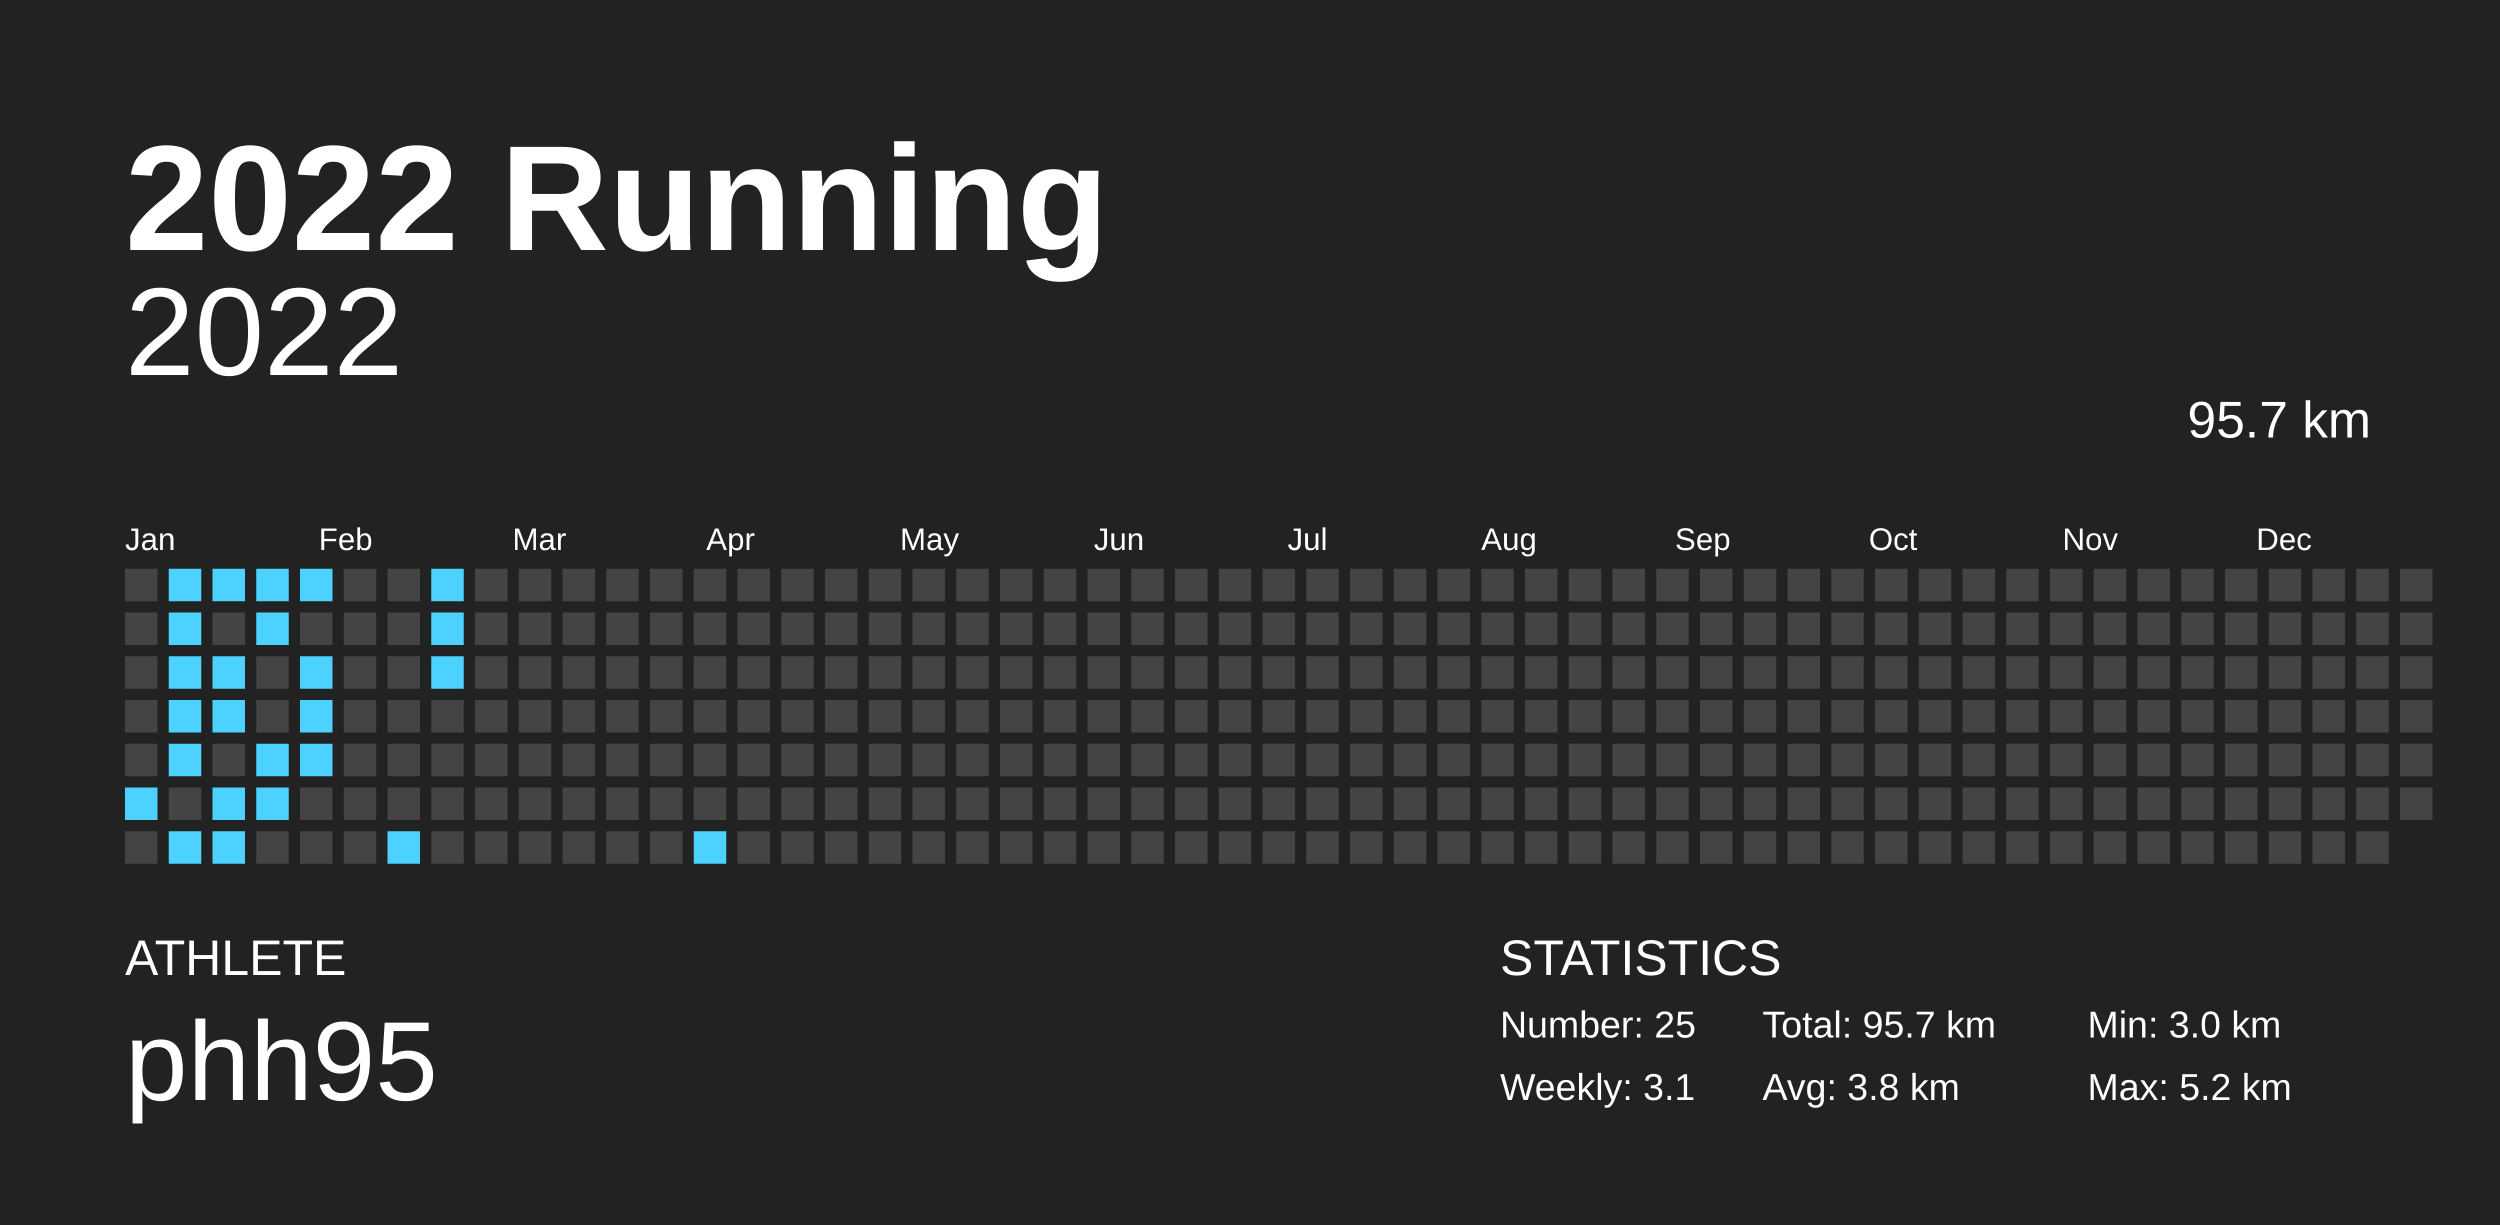
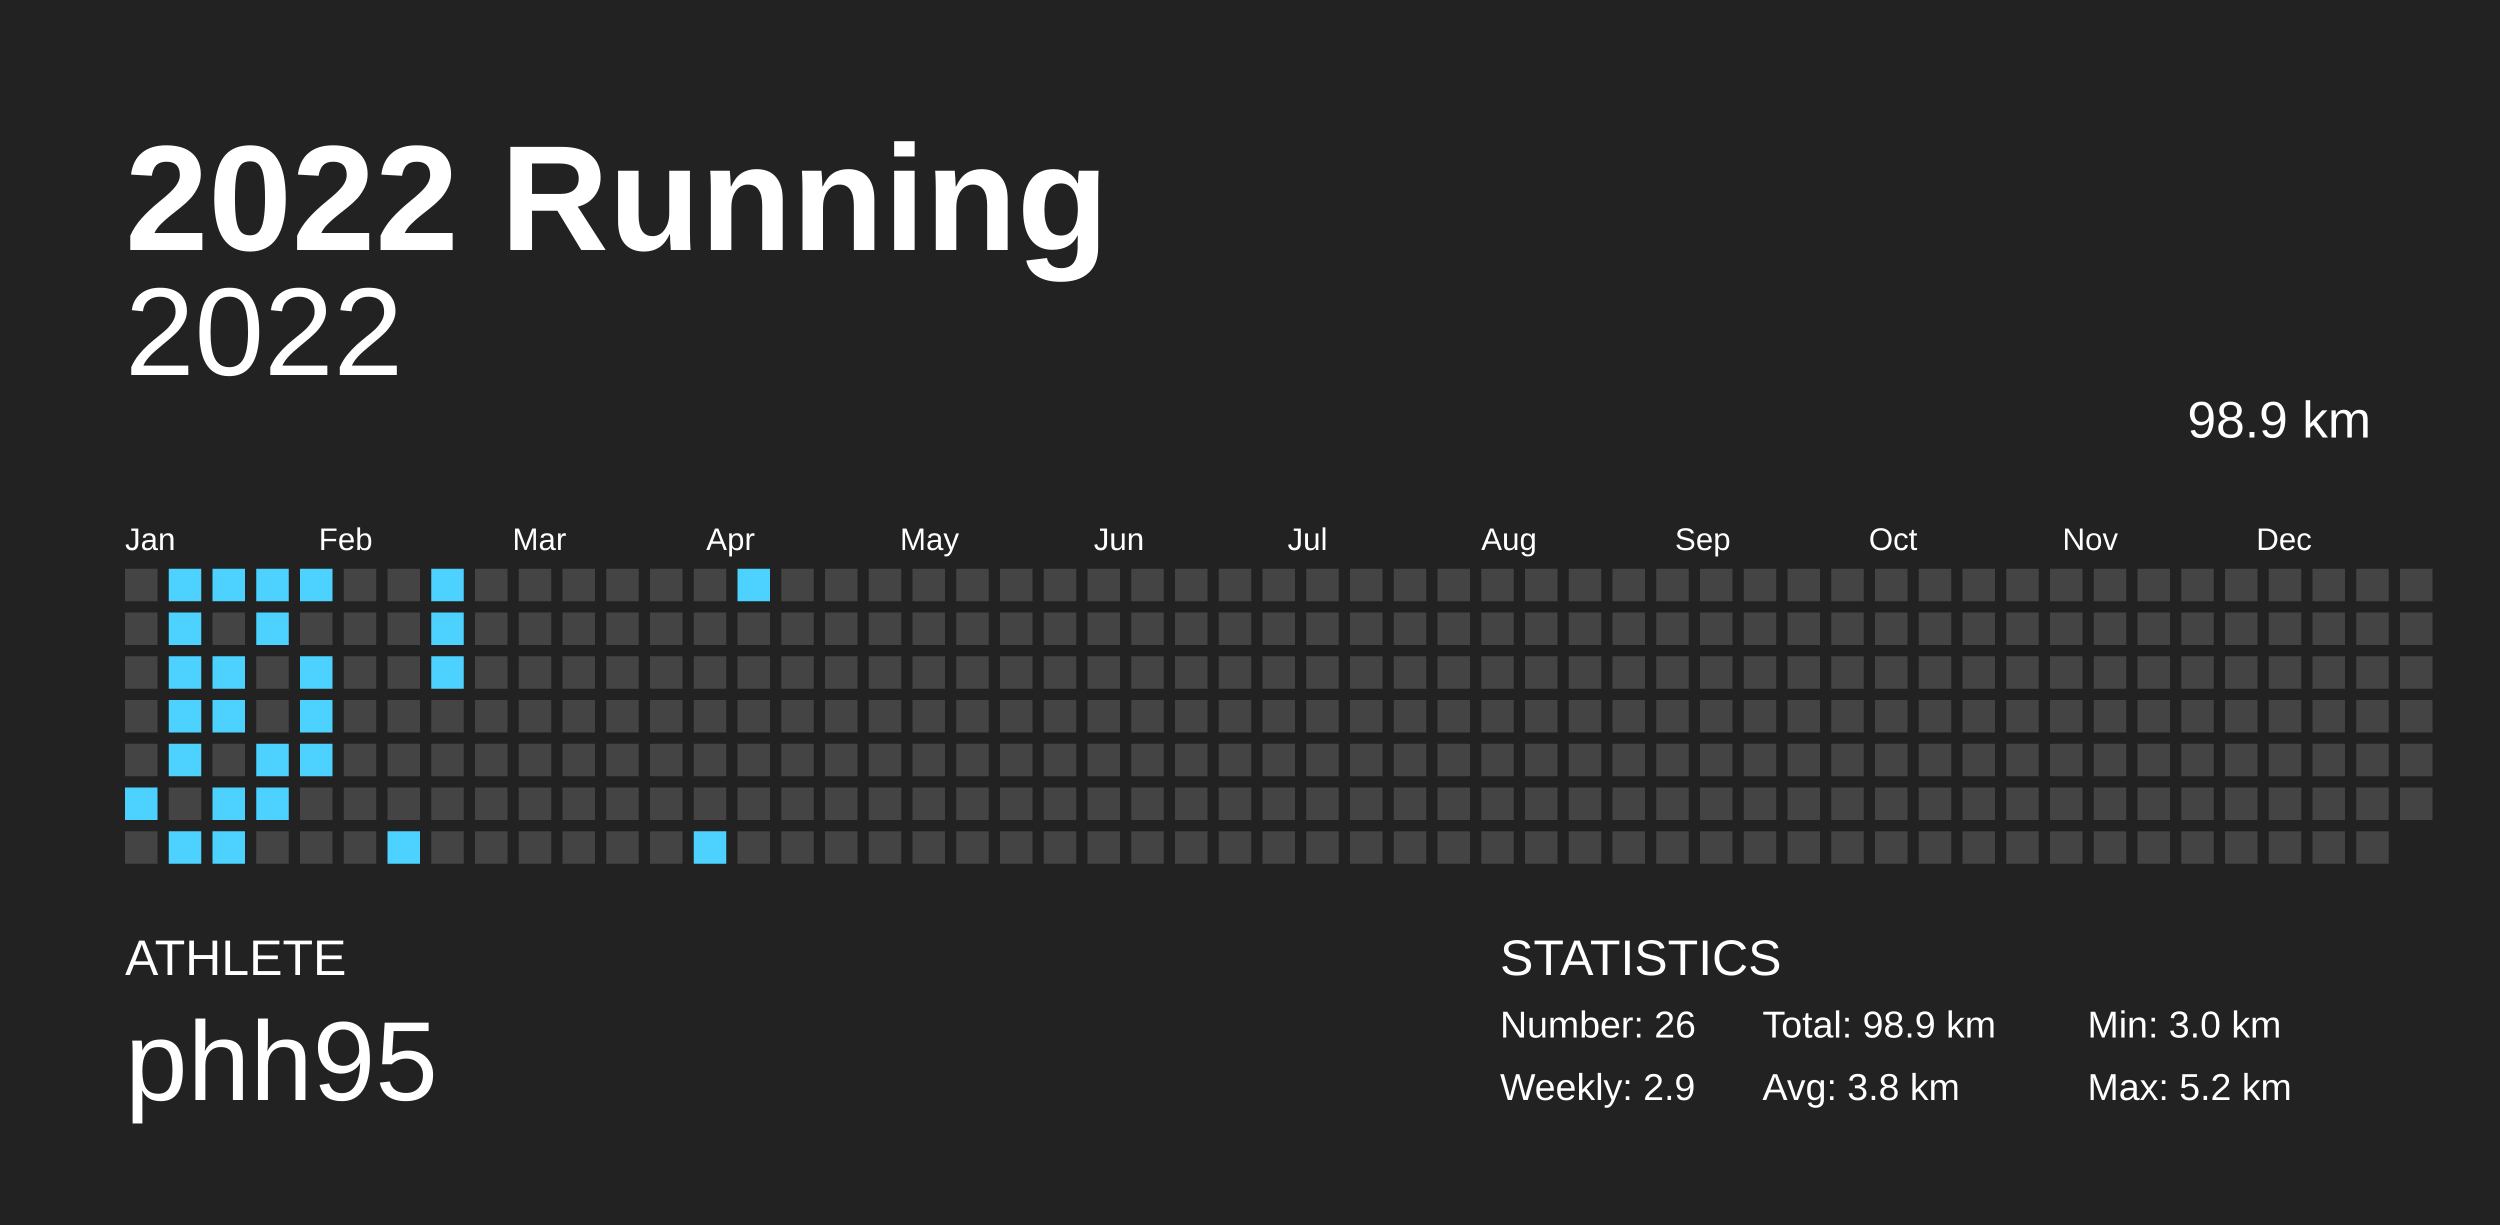
<svg xmlns="http://www.w3.org/2000/svg" baseProfile="full" height="98mm" version="1.1" viewBox="0,0,200,98" width="200mm">
  <defs />
  <rect fill="#222222" height="98" width="200" x="0" y="0" />
  <text fill="#FFFFFF" style="font-size:12px; font-family:Arial; font-weight:bold;" x="10" y="20">2022 Running</text>
  <text fill="#FFFFFF" style="font-size:4px; font-family:Arial" x="10" y="78">ATHLETE</text>
  <text fill="#FFFFFF" style="font-size:9px; font-family:Arial" x="10" y="88">phh95</text>
  <text fill="#FFFFFF" style="font-size:4px; font-family:Arial" x="120" y="78">STATISTICS</text>
-   <text fill="#FFFFFF" style="font-size:3px; font-family:Arial" x="120" y="83">Number: 25</text>
-   <text fill="#FFFFFF" style="font-size:3px; font-family:Arial" x="120" y="88">Weekly: 3.1</text>
-   <text fill="#FFFFFF" style="font-size:3px; font-family:Arial" x="141" y="83">Total: 95.7 km</text>
+   <text fill="#FFFFFF" style="font-size:3px; font-family:Arial" x="120" y="83">Number: 26</text>
+   <text fill="#FFFFFF" style="font-size:3px; font-family:Arial" x="120" y="88">Weekly: 2.9</text>
+   <text fill="#FFFFFF" style="font-size:3px; font-family:Arial" x="141" y="83">Total: 98.9 km</text>
  <text fill="#FFFFFF" style="font-size:3px; font-family:Arial" x="141" y="88">Avg: 3.8 km</text>
  <text fill="#FFFFFF" style="font-size:3px; font-family:Arial" x="167" y="83">Min: 3.0 km</text>
  <text fill="#FFFFFF" style="font-size:3px; font-family:Arial" x="167" y="88">Max: 5.2 km</text>
  <text alignment-baseline="hanging" fill="#FFFFFF" style="font-size:10.0px; font-family:Arial;" x="10" y="30">2022</text>
-   <text alignment-baseline="hanging" fill="#FFFFFF" style="font-size:4.125px; font-family:Arial;" x="175" y="35">95.7 km</text>
+   <text alignment-baseline="hanging" fill="#FFFFFF" style="font-size:4.125px; font-family:Arial;" x="175" y="35">98.9 km</text>
  <text fill="#FFFFFF" style="font-size:2.5px; font-family:Arial" x="10.0" y="44">Jan</text>
  <text fill="#FFFFFF" style="font-size:2.5px; font-family:Arial" x="25.5" y="44">Feb</text>
  <text fill="#FFFFFF" style="font-size:2.5px; font-family:Arial" x="41.0" y="44">Mar</text>
  <text fill="#FFFFFF" style="font-size:2.5px; font-family:Arial" x="56.5" y="44">Apr</text>
  <text fill="#FFFFFF" style="font-size:2.5px; font-family:Arial" x="72.0" y="44">May</text>
  <text fill="#FFFFFF" style="font-size:2.5px; font-family:Arial" x="87.5" y="44">Jun</text>
  <text fill="#FFFFFF" style="font-size:2.5px; font-family:Arial" x="103.0" y="44">Jul</text>
  <text fill="#FFFFFF" style="font-size:2.5px; font-family:Arial" x="118.5" y="44">Aug</text>
  <text fill="#FFFFFF" style="font-size:2.5px; font-family:Arial" x="134.0" y="44">Sep</text>
  <text fill="#FFFFFF" style="font-size:2.5px; font-family:Arial" x="149.5" y="44">Oct</text>
  <text fill="#FFFFFF" style="font-size:2.5px; font-family:Arial" x="165.0" y="44">Nov</text>
  <text fill="#FFFFFF" style="font-size:2.5px; font-family:Arial" x="180.5" y="44">Dec</text>
  <rect fill="#444444" height="2.6" width="2.6" x="10.0" y="45.5" />
  <rect fill="#444444" height="2.6" width="2.6" x="10.0" y="49.0" />
  <rect fill="#444444" height="2.6" width="2.6" x="10.0" y="52.5" />
  <rect fill="#444444" height="2.6" width="2.6" x="10.0" y="56.0" />
  <rect fill="#444444" height="2.6" width="2.6" x="10.0" y="59.5" />
  <rect fill="#4dd2ff" height="2.6" width="2.6" x="10.0" y="63.0" />
  <rect fill="#444444" height="2.6" width="2.6" x="10.0" y="66.5" />
  <rect fill="#4dd2ff" height="2.6" width="2.6" x="13.5" y="45.5" />
  <rect fill="#4dd2ff" height="2.6" width="2.6" x="13.5" y="49.0" />
  <rect fill="#4dd2ff" height="2.6" width="2.6" x="13.5" y="52.5" />
  <rect fill="#4dd2ff" height="2.6" width="2.6" x="13.5" y="56.0" />
  <rect fill="#4dd2ff" height="2.6" width="2.6" x="13.5" y="59.5" />
  <rect fill="#444444" height="2.6" width="2.6" x="13.5" y="63.0" />
  <rect fill="#4dd2ff" height="2.6" width="2.6" x="13.5" y="66.5" />
  <rect fill="#4dd2ff" height="2.6" width="2.6" x="17.0" y="45.5" />
  <rect fill="#444444" height="2.6" width="2.6" x="17.0" y="49.0" />
  <rect fill="#4dd2ff" height="2.6" width="2.6" x="17.0" y="52.5" />
  <rect fill="#4dd2ff" height="2.6" width="2.6" x="17.0" y="56.0" />
  <rect fill="#444444" height="2.6" width="2.6" x="17.0" y="59.5" />
  <rect fill="#4dd2ff" height="2.6" width="2.6" x="17.0" y="63.0" />
  <rect fill="#4dd2ff" height="2.6" width="2.6" x="17.0" y="66.5" />
  <rect fill="#4dd2ff" height="2.6" width="2.6" x="20.5" y="45.5" />
  <rect fill="#4dd2ff" height="2.6" width="2.6" x="20.5" y="49.0" />
  <rect fill="#444444" height="2.6" width="2.6" x="20.5" y="52.5" />
  <rect fill="#444444" height="2.6" width="2.6" x="20.5" y="56.0" />
  <rect fill="#4dd2ff" height="2.6" width="2.6" x="20.5" y="59.5" />
  <rect fill="#4dd2ff" height="2.6" width="2.6" x="20.5" y="63.0" />
  <rect fill="#444444" height="2.6" width="2.6" x="20.5" y="66.5" />
  <rect fill="#4dd2ff" height="2.6" width="2.6" x="24.0" y="45.5" />
  <rect fill="#444444" height="2.6" width="2.6" x="24.0" y="49.0" />
  <rect fill="#4dd2ff" height="2.6" width="2.6" x="24.0" y="52.5" />
  <rect fill="#4dd2ff" height="2.6" width="2.6" x="24.0" y="56.0" />
  <rect fill="#4dd2ff" height="2.6" width="2.6" x="24.0" y="59.5" />
  <rect fill="#444444" height="2.6" width="2.6" x="24.0" y="63.0" />
  <rect fill="#444444" height="2.6" width="2.6" x="24.0" y="66.5" />
  <rect fill="#444444" height="2.6" width="2.6" x="27.5" y="45.5" />
  <rect fill="#444444" height="2.6" width="2.6" x="27.5" y="49.0" />
  <rect fill="#444444" height="2.6" width="2.6" x="27.5" y="52.5" />
  <rect fill="#444444" height="2.6" width="2.6" x="27.5" y="56.0" />
  <rect fill="#444444" height="2.6" width="2.6" x="27.5" y="59.5" />
  <rect fill="#444444" height="2.6" width="2.6" x="27.5" y="63.0" />
  <rect fill="#444444" height="2.6" width="2.6" x="27.5" y="66.5" />
  <rect fill="#444444" height="2.6" width="2.6" x="31.0" y="45.5" />
  <rect fill="#444444" height="2.6" width="2.6" x="31.0" y="49.0" />
  <rect fill="#444444" height="2.6" width="2.6" x="31.0" y="52.5" />
  <rect fill="#444444" height="2.6" width="2.6" x="31.0" y="56.0" />
  <rect fill="#444444" height="2.6" width="2.6" x="31.0" y="59.5" />
  <rect fill="#444444" height="2.6" width="2.6" x="31.0" y="63.0" />
  <rect fill="#4dd2ff" height="2.6" width="2.6" x="31.0" y="66.5" />
  <rect fill="#4dd2ff" height="2.6" width="2.6" x="34.5" y="45.5" />
  <rect fill="#4dd2ff" height="2.6" width="2.6" x="34.5" y="49.0" />
  <rect fill="#4dd2ff" height="2.6" width="2.6" x="34.5" y="52.5" />
  <rect fill="#444444" height="2.6" width="2.6" x="34.5" y="56.0" />
  <rect fill="#444444" height="2.6" width="2.6" x="34.5" y="59.5" />
  <rect fill="#444444" height="2.6" width="2.6" x="34.5" y="63.0" />
  <rect fill="#444444" height="2.6" width="2.6" x="34.5" y="66.5" />
  <rect fill="#444444" height="2.6" width="2.6" x="38.0" y="45.5" />
  <rect fill="#444444" height="2.6" width="2.6" x="38.0" y="49.0" />
  <rect fill="#444444" height="2.6" width="2.6" x="38.0" y="52.5" />
  <rect fill="#444444" height="2.6" width="2.6" x="38.0" y="56.0" />
  <rect fill="#444444" height="2.6" width="2.6" x="38.0" y="59.5" />
  <rect fill="#444444" height="2.6" width="2.6" x="38.0" y="63.0" />
  <rect fill="#444444" height="2.6" width="2.6" x="38.0" y="66.5" />
  <rect fill="#444444" height="2.6" width="2.6" x="41.5" y="45.5" />
  <rect fill="#444444" height="2.6" width="2.6" x="41.5" y="49.0" />
  <rect fill="#444444" height="2.6" width="2.6" x="41.5" y="52.5" />
  <rect fill="#444444" height="2.6" width="2.6" x="41.5" y="56.0" />
  <rect fill="#444444" height="2.6" width="2.6" x="41.5" y="59.5" />
  <rect fill="#444444" height="2.6" width="2.6" x="41.5" y="63.0" />
  <rect fill="#444444" height="2.6" width="2.6" x="41.5" y="66.5" />
  <rect fill="#444444" height="2.6" width="2.6" x="45.0" y="45.5" />
  <rect fill="#444444" height="2.6" width="2.6" x="45.0" y="49.0" />
  <rect fill="#444444" height="2.6" width="2.6" x="45.0" y="52.5" />
  <rect fill="#444444" height="2.6" width="2.6" x="45.0" y="56.0" />
  <rect fill="#444444" height="2.6" width="2.6" x="45.0" y="59.5" />
  <rect fill="#444444" height="2.6" width="2.6" x="45.0" y="63.0" />
  <rect fill="#444444" height="2.6" width="2.6" x="45.0" y="66.5" />
  <rect fill="#444444" height="2.6" width="2.6" x="48.5" y="45.5" />
  <rect fill="#444444" height="2.6" width="2.6" x="48.5" y="49.0" />
  <rect fill="#444444" height="2.6" width="2.6" x="48.5" y="52.5" />
  <rect fill="#444444" height="2.6" width="2.6" x="48.5" y="56.0" />
  <rect fill="#444444" height="2.6" width="2.6" x="48.5" y="59.5" />
  <rect fill="#444444" height="2.6" width="2.6" x="48.5" y="63.0" />
  <rect fill="#444444" height="2.6" width="2.6" x="48.5" y="66.5" />
  <rect fill="#444444" height="2.6" width="2.6" x="52.0" y="45.5" />
  <rect fill="#444444" height="2.6" width="2.6" x="52.0" y="49.0" />
  <rect fill="#444444" height="2.6" width="2.6" x="52.0" y="52.5" />
  <rect fill="#444444" height="2.6" width="2.6" x="52.0" y="56.0" />
  <rect fill="#444444" height="2.6" width="2.6" x="52.0" y="59.5" />
  <rect fill="#444444" height="2.6" width="2.6" x="52.0" y="63.0" />
  <rect fill="#444444" height="2.6" width="2.6" x="52.0" y="66.5" />
  <rect fill="#444444" height="2.6" width="2.6" x="55.5" y="45.5" />
  <rect fill="#444444" height="2.6" width="2.6" x="55.5" y="49.0" />
  <rect fill="#444444" height="2.6" width="2.6" x="55.5" y="52.5" />
  <rect fill="#444444" height="2.6" width="2.6" x="55.5" y="56.0" />
  <rect fill="#444444" height="2.6" width="2.6" x="55.5" y="59.5" />
  <rect fill="#444444" height="2.6" width="2.6" x="55.5" y="63.0" />
  <rect fill="#4dd2ff" height="2.6" width="2.6" x="55.5" y="66.5" />
-   <rect fill="#444444" height="2.6" width="2.6" x="59.0" y="45.5" />
+   <rect fill="#4dd2ff" height="2.6" width="2.6" x="59.0" y="45.5" />
  <rect fill="#444444" height="2.6" width="2.6" x="59.0" y="49.0" />
  <rect fill="#444444" height="2.6" width="2.6" x="59.0" y="52.5" />
  <rect fill="#444444" height="2.6" width="2.6" x="59.0" y="56.0" />
  <rect fill="#444444" height="2.6" width="2.6" x="59.0" y="59.5" />
  <rect fill="#444444" height="2.6" width="2.6" x="59.0" y="63.0" />
  <rect fill="#444444" height="2.6" width="2.6" x="59.0" y="66.5" />
  <rect fill="#444444" height="2.6" width="2.6" x="62.5" y="45.5" />
  <rect fill="#444444" height="2.6" width="2.6" x="62.5" y="49.0" />
  <rect fill="#444444" height="2.6" width="2.6" x="62.5" y="52.5" />
  <rect fill="#444444" height="2.6" width="2.6" x="62.5" y="56.0" />
  <rect fill="#444444" height="2.6" width="2.6" x="62.5" y="59.5" />
  <rect fill="#444444" height="2.6" width="2.6" x="62.5" y="63.0" />
  <rect fill="#444444" height="2.6" width="2.6" x="62.5" y="66.5" />
  <rect fill="#444444" height="2.6" width="2.6" x="66.0" y="45.5" />
  <rect fill="#444444" height="2.6" width="2.6" x="66.0" y="49.0" />
  <rect fill="#444444" height="2.6" width="2.6" x="66.0" y="52.5" />
  <rect fill="#444444" height="2.6" width="2.6" x="66.0" y="56.0" />
  <rect fill="#444444" height="2.6" width="2.6" x="66.0" y="59.5" />
  <rect fill="#444444" height="2.6" width="2.6" x="66.0" y="63.0" />
  <rect fill="#444444" height="2.6" width="2.6" x="66.0" y="66.5" />
  <rect fill="#444444" height="2.6" width="2.6" x="69.5" y="45.5" />
  <rect fill="#444444" height="2.6" width="2.6" x="69.5" y="49.0" />
  <rect fill="#444444" height="2.6" width="2.6" x="69.5" y="52.5" />
  <rect fill="#444444" height="2.6" width="2.6" x="69.5" y="56.0" />
  <rect fill="#444444" height="2.6" width="2.6" x="69.5" y="59.5" />
  <rect fill="#444444" height="2.6" width="2.6" x="69.5" y="63.0" />
  <rect fill="#444444" height="2.6" width="2.6" x="69.5" y="66.5" />
  <rect fill="#444444" height="2.6" width="2.6" x="73.0" y="45.5" />
  <rect fill="#444444" height="2.6" width="2.6" x="73.0" y="49.0" />
  <rect fill="#444444" height="2.6" width="2.6" x="73.0" y="52.5" />
  <rect fill="#444444" height="2.6" width="2.6" x="73.0" y="56.0" />
  <rect fill="#444444" height="2.6" width="2.6" x="73.0" y="59.5" />
  <rect fill="#444444" height="2.6" width="2.6" x="73.0" y="63.0" />
  <rect fill="#444444" height="2.6" width="2.6" x="73.0" y="66.5" />
  <rect fill="#444444" height="2.6" width="2.6" x="76.5" y="45.5" />
  <rect fill="#444444" height="2.6" width="2.6" x="76.5" y="49.0" />
  <rect fill="#444444" height="2.6" width="2.6" x="76.5" y="52.5" />
  <rect fill="#444444" height="2.6" width="2.6" x="76.5" y="56.0" />
  <rect fill="#444444" height="2.6" width="2.6" x="76.5" y="59.5" />
  <rect fill="#444444" height="2.6" width="2.6" x="76.5" y="63.0" />
  <rect fill="#444444" height="2.6" width="2.6" x="76.5" y="66.5" />
  <rect fill="#444444" height="2.6" width="2.6" x="80.0" y="45.5" />
  <rect fill="#444444" height="2.6" width="2.6" x="80.0" y="49.0" />
  <rect fill="#444444" height="2.6" width="2.6" x="80.0" y="52.5" />
  <rect fill="#444444" height="2.6" width="2.6" x="80.0" y="56.0" />
  <rect fill="#444444" height="2.6" width="2.6" x="80.0" y="59.5" />
  <rect fill="#444444" height="2.6" width="2.6" x="80.0" y="63.0" />
  <rect fill="#444444" height="2.6" width="2.6" x="80.0" y="66.5" />
  <rect fill="#444444" height="2.6" width="2.6" x="83.5" y="45.5" />
  <rect fill="#444444" height="2.6" width="2.6" x="83.5" y="49.0" />
  <rect fill="#444444" height="2.6" width="2.6" x="83.5" y="52.5" />
  <rect fill="#444444" height="2.6" width="2.6" x="83.5" y="56.0" />
  <rect fill="#444444" height="2.6" width="2.6" x="83.5" y="59.5" />
  <rect fill="#444444" height="2.6" width="2.6" x="83.5" y="63.0" />
  <rect fill="#444444" height="2.6" width="2.6" x="83.5" y="66.5" />
  <rect fill="#444444" height="2.6" width="2.6" x="87.0" y="45.5" />
  <rect fill="#444444" height="2.6" width="2.6" x="87.0" y="49.0" />
  <rect fill="#444444" height="2.6" width="2.6" x="87.0" y="52.5" />
  <rect fill="#444444" height="2.6" width="2.6" x="87.0" y="56.0" />
  <rect fill="#444444" height="2.6" width="2.6" x="87.0" y="59.5" />
  <rect fill="#444444" height="2.6" width="2.6" x="87.0" y="63.0" />
  <rect fill="#444444" height="2.6" width="2.6" x="87.0" y="66.5" />
  <rect fill="#444444" height="2.6" width="2.6" x="90.5" y="45.5" />
  <rect fill="#444444" height="2.6" width="2.6" x="90.5" y="49.0" />
  <rect fill="#444444" height="2.6" width="2.6" x="90.5" y="52.5" />
  <rect fill="#444444" height="2.6" width="2.6" x="90.5" y="56.0" />
  <rect fill="#444444" height="2.6" width="2.6" x="90.5" y="59.5" />
  <rect fill="#444444" height="2.6" width="2.6" x="90.5" y="63.0" />
  <rect fill="#444444" height="2.6" width="2.6" x="90.5" y="66.5" />
  <rect fill="#444444" height="2.6" width="2.6" x="94.0" y="45.5" />
  <rect fill="#444444" height="2.6" width="2.6" x="94.0" y="49.0" />
  <rect fill="#444444" height="2.6" width="2.6" x="94.0" y="52.5" />
  <rect fill="#444444" height="2.6" width="2.6" x="94.0" y="56.0" />
  <rect fill="#444444" height="2.6" width="2.6" x="94.0" y="59.5" />
  <rect fill="#444444" height="2.6" width="2.6" x="94.0" y="63.0" />
  <rect fill="#444444" height="2.6" width="2.6" x="94.0" y="66.5" />
  <rect fill="#444444" height="2.6" width="2.6" x="97.5" y="45.5" />
  <rect fill="#444444" height="2.6" width="2.6" x="97.5" y="49.0" />
  <rect fill="#444444" height="2.6" width="2.6" x="97.5" y="52.5" />
  <rect fill="#444444" height="2.6" width="2.6" x="97.5" y="56.0" />
  <rect fill="#444444" height="2.6" width="2.6" x="97.5" y="59.5" />
  <rect fill="#444444" height="2.6" width="2.6" x="97.5" y="63.0" />
  <rect fill="#444444" height="2.6" width="2.6" x="97.5" y="66.5" />
  <rect fill="#444444" height="2.6" width="2.6" x="101.0" y="45.5" />
  <rect fill="#444444" height="2.6" width="2.6" x="101.0" y="49.0" />
  <rect fill="#444444" height="2.6" width="2.6" x="101.0" y="52.5" />
  <rect fill="#444444" height="2.6" width="2.6" x="101.0" y="56.0" />
  <rect fill="#444444" height="2.6" width="2.6" x="101.0" y="59.5" />
  <rect fill="#444444" height="2.6" width="2.6" x="101.0" y="63.0" />
  <rect fill="#444444" height="2.6" width="2.6" x="101.0" y="66.5" />
  <rect fill="#444444" height="2.6" width="2.6" x="104.5" y="45.5" />
  <rect fill="#444444" height="2.6" width="2.6" x="104.5" y="49.0" />
  <rect fill="#444444" height="2.6" width="2.6" x="104.5" y="52.5" />
  <rect fill="#444444" height="2.6" width="2.6" x="104.5" y="56.0" />
  <rect fill="#444444" height="2.6" width="2.6" x="104.5" y="59.5" />
  <rect fill="#444444" height="2.6" width="2.6" x="104.5" y="63.0" />
  <rect fill="#444444" height="2.6" width="2.6" x="104.5" y="66.5" />
  <rect fill="#444444" height="2.6" width="2.6" x="108.0" y="45.5" />
  <rect fill="#444444" height="2.6" width="2.6" x="108.0" y="49.0" />
  <rect fill="#444444" height="2.6" width="2.6" x="108.0" y="52.5" />
  <rect fill="#444444" height="2.6" width="2.6" x="108.0" y="56.0" />
  <rect fill="#444444" height="2.6" width="2.6" x="108.0" y="59.5" />
  <rect fill="#444444" height="2.6" width="2.6" x="108.0" y="63.0" />
  <rect fill="#444444" height="2.6" width="2.6" x="108.0" y="66.5" />
  <rect fill="#444444" height="2.6" width="2.6" x="111.5" y="45.5" />
  <rect fill="#444444" height="2.6" width="2.6" x="111.5" y="49.0" />
  <rect fill="#444444" height="2.6" width="2.6" x="111.5" y="52.5" />
  <rect fill="#444444" height="2.6" width="2.6" x="111.5" y="56.0" />
  <rect fill="#444444" height="2.6" width="2.6" x="111.5" y="59.5" />
  <rect fill="#444444" height="2.6" width="2.6" x="111.5" y="63.0" />
  <rect fill="#444444" height="2.6" width="2.6" x="111.5" y="66.5" />
  <rect fill="#444444" height="2.6" width="2.6" x="115.0" y="45.5" />
  <rect fill="#444444" height="2.6" width="2.6" x="115.0" y="49.0" />
  <rect fill="#444444" height="2.6" width="2.6" x="115.0" y="52.5" />
  <rect fill="#444444" height="2.6" width="2.6" x="115.0" y="56.0" />
  <rect fill="#444444" height="2.6" width="2.6" x="115.0" y="59.5" />
  <rect fill="#444444" height="2.6" width="2.6" x="115.0" y="63.0" />
  <rect fill="#444444" height="2.6" width="2.6" x="115.0" y="66.5" />
  <rect fill="#444444" height="2.6" width="2.6" x="118.5" y="45.5" />
  <rect fill="#444444" height="2.6" width="2.6" x="118.5" y="49.0" />
  <rect fill="#444444" height="2.6" width="2.6" x="118.5" y="52.5" />
  <rect fill="#444444" height="2.6" width="2.6" x="118.5" y="56.0" />
  <rect fill="#444444" height="2.6" width="2.6" x="118.5" y="59.5" />
  <rect fill="#444444" height="2.6" width="2.6" x="118.5" y="63.0" />
  <rect fill="#444444" height="2.6" width="2.6" x="118.5" y="66.5" />
  <rect fill="#444444" height="2.6" width="2.6" x="122.0" y="45.5" />
  <rect fill="#444444" height="2.6" width="2.6" x="122.0" y="49.0" />
  <rect fill="#444444" height="2.6" width="2.6" x="122.0" y="52.5" />
  <rect fill="#444444" height="2.6" width="2.6" x="122.0" y="56.0" />
  <rect fill="#444444" height="2.6" width="2.6" x="122.0" y="59.5" />
  <rect fill="#444444" height="2.6" width="2.6" x="122.0" y="63.0" />
  <rect fill="#444444" height="2.6" width="2.6" x="122.0" y="66.5" />
  <rect fill="#444444" height="2.6" width="2.6" x="125.5" y="45.5" />
  <rect fill="#444444" height="2.6" width="2.6" x="125.5" y="49.0" />
  <rect fill="#444444" height="2.6" width="2.6" x="125.5" y="52.5" />
  <rect fill="#444444" height="2.6" width="2.6" x="125.5" y="56.0" />
  <rect fill="#444444" height="2.6" width="2.6" x="125.5" y="59.5" />
  <rect fill="#444444" height="2.6" width="2.6" x="125.5" y="63.0" />
  <rect fill="#444444" height="2.6" width="2.6" x="125.5" y="66.5" />
  <rect fill="#444444" height="2.6" width="2.6" x="129.0" y="45.5" />
  <rect fill="#444444" height="2.6" width="2.6" x="129.0" y="49.0" />
  <rect fill="#444444" height="2.6" width="2.6" x="129.0" y="52.5" />
  <rect fill="#444444" height="2.6" width="2.6" x="129.0" y="56.0" />
  <rect fill="#444444" height="2.6" width="2.6" x="129.0" y="59.5" />
  <rect fill="#444444" height="2.6" width="2.6" x="129.0" y="63.0" />
  <rect fill="#444444" height="2.6" width="2.6" x="129.0" y="66.5" />
  <rect fill="#444444" height="2.6" width="2.6" x="132.5" y="45.5" />
  <rect fill="#444444" height="2.6" width="2.6" x="132.5" y="49.0" />
  <rect fill="#444444" height="2.6" width="2.6" x="132.5" y="52.5" />
  <rect fill="#444444" height="2.6" width="2.6" x="132.5" y="56.0" />
  <rect fill="#444444" height="2.6" width="2.6" x="132.5" y="59.5" />
  <rect fill="#444444" height="2.6" width="2.6" x="132.5" y="63.0" />
  <rect fill="#444444" height="2.6" width="2.6" x="132.5" y="66.5" />
  <rect fill="#444444" height="2.6" width="2.6" x="136.0" y="45.5" />
  <rect fill="#444444" height="2.6" width="2.6" x="136.0" y="49.0" />
  <rect fill="#444444" height="2.6" width="2.6" x="136.0" y="52.5" />
  <rect fill="#444444" height="2.6" width="2.6" x="136.0" y="56.0" />
  <rect fill="#444444" height="2.6" width="2.6" x="136.0" y="59.5" />
  <rect fill="#444444" height="2.6" width="2.6" x="136.0" y="63.0" />
  <rect fill="#444444" height="2.6" width="2.6" x="136.0" y="66.5" />
  <rect fill="#444444" height="2.6" width="2.6" x="139.5" y="45.5" />
  <rect fill="#444444" height="2.6" width="2.6" x="139.5" y="49.0" />
  <rect fill="#444444" height="2.6" width="2.6" x="139.5" y="52.5" />
  <rect fill="#444444" height="2.6" width="2.6" x="139.5" y="56.0" />
  <rect fill="#444444" height="2.6" width="2.6" x="139.5" y="59.5" />
  <rect fill="#444444" height="2.6" width="2.6" x="139.5" y="63.0" />
  <rect fill="#444444" height="2.6" width="2.6" x="139.5" y="66.5" />
  <rect fill="#444444" height="2.6" width="2.6" x="143.0" y="45.5" />
  <rect fill="#444444" height="2.6" width="2.6" x="143.0" y="49.0" />
  <rect fill="#444444" height="2.6" width="2.6" x="143.0" y="52.5" />
  <rect fill="#444444" height="2.6" width="2.6" x="143.0" y="56.0" />
  <rect fill="#444444" height="2.6" width="2.6" x="143.0" y="59.5" />
  <rect fill="#444444" height="2.6" width="2.6" x="143.0" y="63.0" />
  <rect fill="#444444" height="2.6" width="2.6" x="143.0" y="66.5" />
  <rect fill="#444444" height="2.6" width="2.6" x="146.5" y="45.5" />
  <rect fill="#444444" height="2.6" width="2.6" x="146.5" y="49.0" />
  <rect fill="#444444" height="2.6" width="2.6" x="146.5" y="52.5" />
  <rect fill="#444444" height="2.6" width="2.6" x="146.5" y="56.0" />
  <rect fill="#444444" height="2.6" width="2.6" x="146.5" y="59.5" />
  <rect fill="#444444" height="2.6" width="2.6" x="146.5" y="63.0" />
  <rect fill="#444444" height="2.6" width="2.6" x="146.5" y="66.5" />
  <rect fill="#444444" height="2.6" width="2.6" x="150.0" y="45.5" />
  <rect fill="#444444" height="2.6" width="2.6" x="150.0" y="49.0" />
  <rect fill="#444444" height="2.6" width="2.6" x="150.0" y="52.5" />
  <rect fill="#444444" height="2.6" width="2.6" x="150.0" y="56.0" />
  <rect fill="#444444" height="2.6" width="2.6" x="150.0" y="59.5" />
  <rect fill="#444444" height="2.6" width="2.6" x="150.0" y="63.0" />
  <rect fill="#444444" height="2.6" width="2.6" x="150.0" y="66.5" />
  <rect fill="#444444" height="2.6" width="2.6" x="153.5" y="45.5" />
  <rect fill="#444444" height="2.6" width="2.6" x="153.5" y="49.0" />
  <rect fill="#444444" height="2.6" width="2.6" x="153.5" y="52.5" />
  <rect fill="#444444" height="2.6" width="2.6" x="153.5" y="56.0" />
  <rect fill="#444444" height="2.6" width="2.6" x="153.5" y="59.5" />
  <rect fill="#444444" height="2.6" width="2.6" x="153.5" y="63.0" />
  <rect fill="#444444" height="2.6" width="2.6" x="153.5" y="66.5" />
  <rect fill="#444444" height="2.6" width="2.6" x="157.0" y="45.5" />
  <rect fill="#444444" height="2.6" width="2.6" x="157.0" y="49.0" />
  <rect fill="#444444" height="2.6" width="2.6" x="157.0" y="52.5" />
  <rect fill="#444444" height="2.6" width="2.6" x="157.0" y="56.0" />
  <rect fill="#444444" height="2.6" width="2.6" x="157.0" y="59.5" />
  <rect fill="#444444" height="2.6" width="2.6" x="157.0" y="63.0" />
  <rect fill="#444444" height="2.6" width="2.6" x="157.0" y="66.5" />
  <rect fill="#444444" height="2.6" width="2.6" x="160.5" y="45.5" />
  <rect fill="#444444" height="2.6" width="2.6" x="160.5" y="49.0" />
  <rect fill="#444444" height="2.6" width="2.6" x="160.5" y="52.5" />
  <rect fill="#444444" height="2.6" width="2.6" x="160.5" y="56.0" />
  <rect fill="#444444" height="2.6" width="2.6" x="160.5" y="59.5" />
  <rect fill="#444444" height="2.6" width="2.6" x="160.5" y="63.0" />
  <rect fill="#444444" height="2.6" width="2.6" x="160.5" y="66.5" />
  <rect fill="#444444" height="2.6" width="2.6" x="164.0" y="45.5" />
  <rect fill="#444444" height="2.6" width="2.6" x="164.0" y="49.0" />
  <rect fill="#444444" height="2.6" width="2.6" x="164.0" y="52.5" />
  <rect fill="#444444" height="2.6" width="2.6" x="164.0" y="56.0" />
  <rect fill="#444444" height="2.6" width="2.6" x="164.0" y="59.5" />
  <rect fill="#444444" height="2.6" width="2.6" x="164.0" y="63.0" />
  <rect fill="#444444" height="2.6" width="2.6" x="164.0" y="66.5" />
  <rect fill="#444444" height="2.6" width="2.6" x="167.5" y="45.5" />
  <rect fill="#444444" height="2.6" width="2.6" x="167.5" y="49.0" />
  <rect fill="#444444" height="2.6" width="2.6" x="167.5" y="52.5" />
  <rect fill="#444444" height="2.6" width="2.6" x="167.5" y="56.0" />
  <rect fill="#444444" height="2.6" width="2.6" x="167.5" y="59.5" />
  <rect fill="#444444" height="2.6" width="2.6" x="167.5" y="63.0" />
  <rect fill="#444444" height="2.6" width="2.6" x="167.5" y="66.5" />
  <rect fill="#444444" height="2.6" width="2.6" x="171.0" y="45.5" />
  <rect fill="#444444" height="2.6" width="2.6" x="171.0" y="49.0" />
  <rect fill="#444444" height="2.6" width="2.6" x="171.0" y="52.5" />
  <rect fill="#444444" height="2.6" width="2.6" x="171.0" y="56.0" />
  <rect fill="#444444" height="2.6" width="2.6" x="171.0" y="59.5" />
  <rect fill="#444444" height="2.6" width="2.6" x="171.0" y="63.0" />
  <rect fill="#444444" height="2.6" width="2.6" x="171.0" y="66.5" />
  <rect fill="#444444" height="2.6" width="2.6" x="174.5" y="45.5" />
  <rect fill="#444444" height="2.6" width="2.6" x="174.5" y="49.0" />
  <rect fill="#444444" height="2.6" width="2.6" x="174.5" y="52.5" />
  <rect fill="#444444" height="2.6" width="2.6" x="174.5" y="56.0" />
  <rect fill="#444444" height="2.6" width="2.6" x="174.5" y="59.5" />
  <rect fill="#444444" height="2.6" width="2.6" x="174.5" y="63.0" />
  <rect fill="#444444" height="2.6" width="2.6" x="174.5" y="66.5" />
  <rect fill="#444444" height="2.6" width="2.6" x="178.0" y="45.5" />
  <rect fill="#444444" height="2.6" width="2.6" x="178.0" y="49.0" />
  <rect fill="#444444" height="2.6" width="2.6" x="178.0" y="52.5" />
  <rect fill="#444444" height="2.6" width="2.6" x="178.0" y="56.0" />
  <rect fill="#444444" height="2.6" width="2.6" x="178.0" y="59.5" />
  <rect fill="#444444" height="2.6" width="2.6" x="178.0" y="63.0" />
  <rect fill="#444444" height="2.6" width="2.6" x="178.0" y="66.5" />
  <rect fill="#444444" height="2.6" width="2.6" x="181.5" y="45.5" />
  <rect fill="#444444" height="2.6" width="2.6" x="181.5" y="49.0" />
  <rect fill="#444444" height="2.6" width="2.6" x="181.5" y="52.5" />
  <rect fill="#444444" height="2.6" width="2.6" x="181.5" y="56.0" />
  <rect fill="#444444" height="2.6" width="2.6" x="181.5" y="59.5" />
  <rect fill="#444444" height="2.6" width="2.6" x="181.5" y="63.0" />
  <rect fill="#444444" height="2.6" width="2.6" x="181.5" y="66.5" />
  <rect fill="#444444" height="2.6" width="2.6" x="185.0" y="45.5" />
  <rect fill="#444444" height="2.6" width="2.6" x="185.0" y="49.0" />
  <rect fill="#444444" height="2.6" width="2.6" x="185.0" y="52.5" />
  <rect fill="#444444" height="2.6" width="2.6" x="185.0" y="56.0" />
  <rect fill="#444444" height="2.6" width="2.6" x="185.0" y="59.5" />
  <rect fill="#444444" height="2.6" width="2.6" x="185.0" y="63.0" />
  <rect fill="#444444" height="2.6" width="2.6" x="185.0" y="66.5" />
  <rect fill="#444444" height="2.6" width="2.6" x="188.5" y="45.5" />
  <rect fill="#444444" height="2.6" width="2.6" x="188.5" y="49.0" />
  <rect fill="#444444" height="2.6" width="2.6" x="188.5" y="52.5" />
  <rect fill="#444444" height="2.6" width="2.6" x="188.5" y="56.0" />
  <rect fill="#444444" height="2.6" width="2.6" x="188.5" y="59.5" />
  <rect fill="#444444" height="2.6" width="2.6" x="188.5" y="63.0" />
  <rect fill="#444444" height="2.6" width="2.6" x="188.5" y="66.5" />
  <rect fill="#444444" height="2.6" width="2.6" x="192.0" y="45.5" />
  <rect fill="#444444" height="2.6" width="2.6" x="192.0" y="49.0" />
  <rect fill="#444444" height="2.6" width="2.6" x="192.0" y="52.5" />
  <rect fill="#444444" height="2.6" width="2.6" x="192.0" y="56.0" />
  <rect fill="#444444" height="2.6" width="2.6" x="192.0" y="59.5" />
  <rect fill="#444444" height="2.6" width="2.6" x="192.0" y="63.0" />
</svg>
